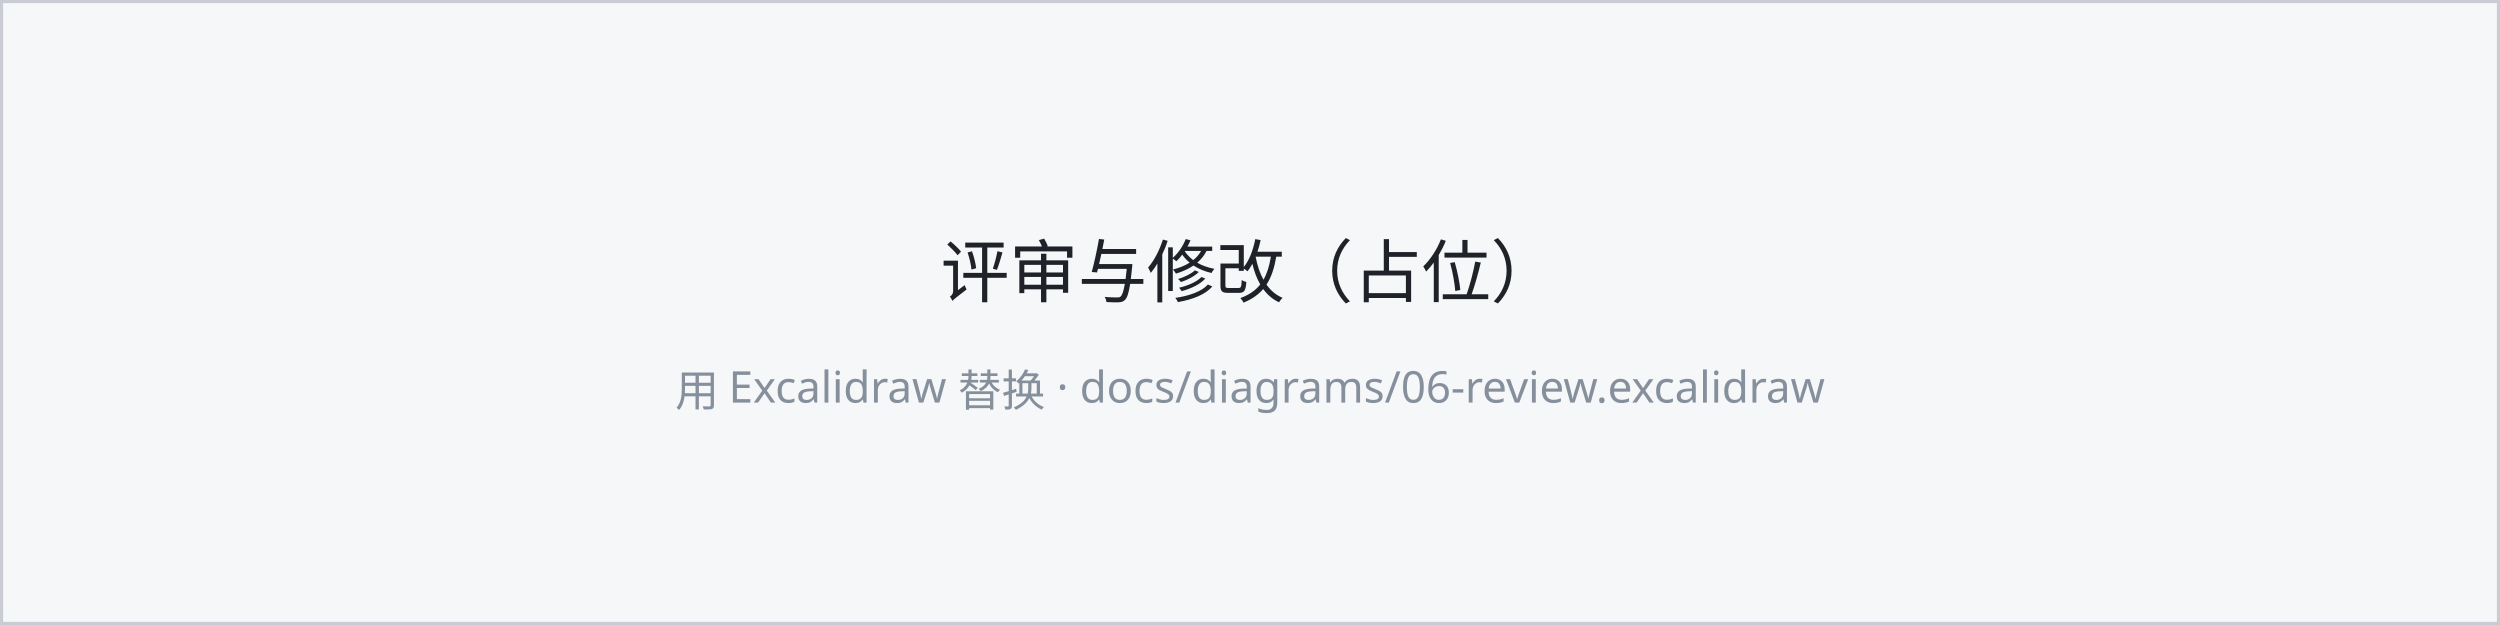
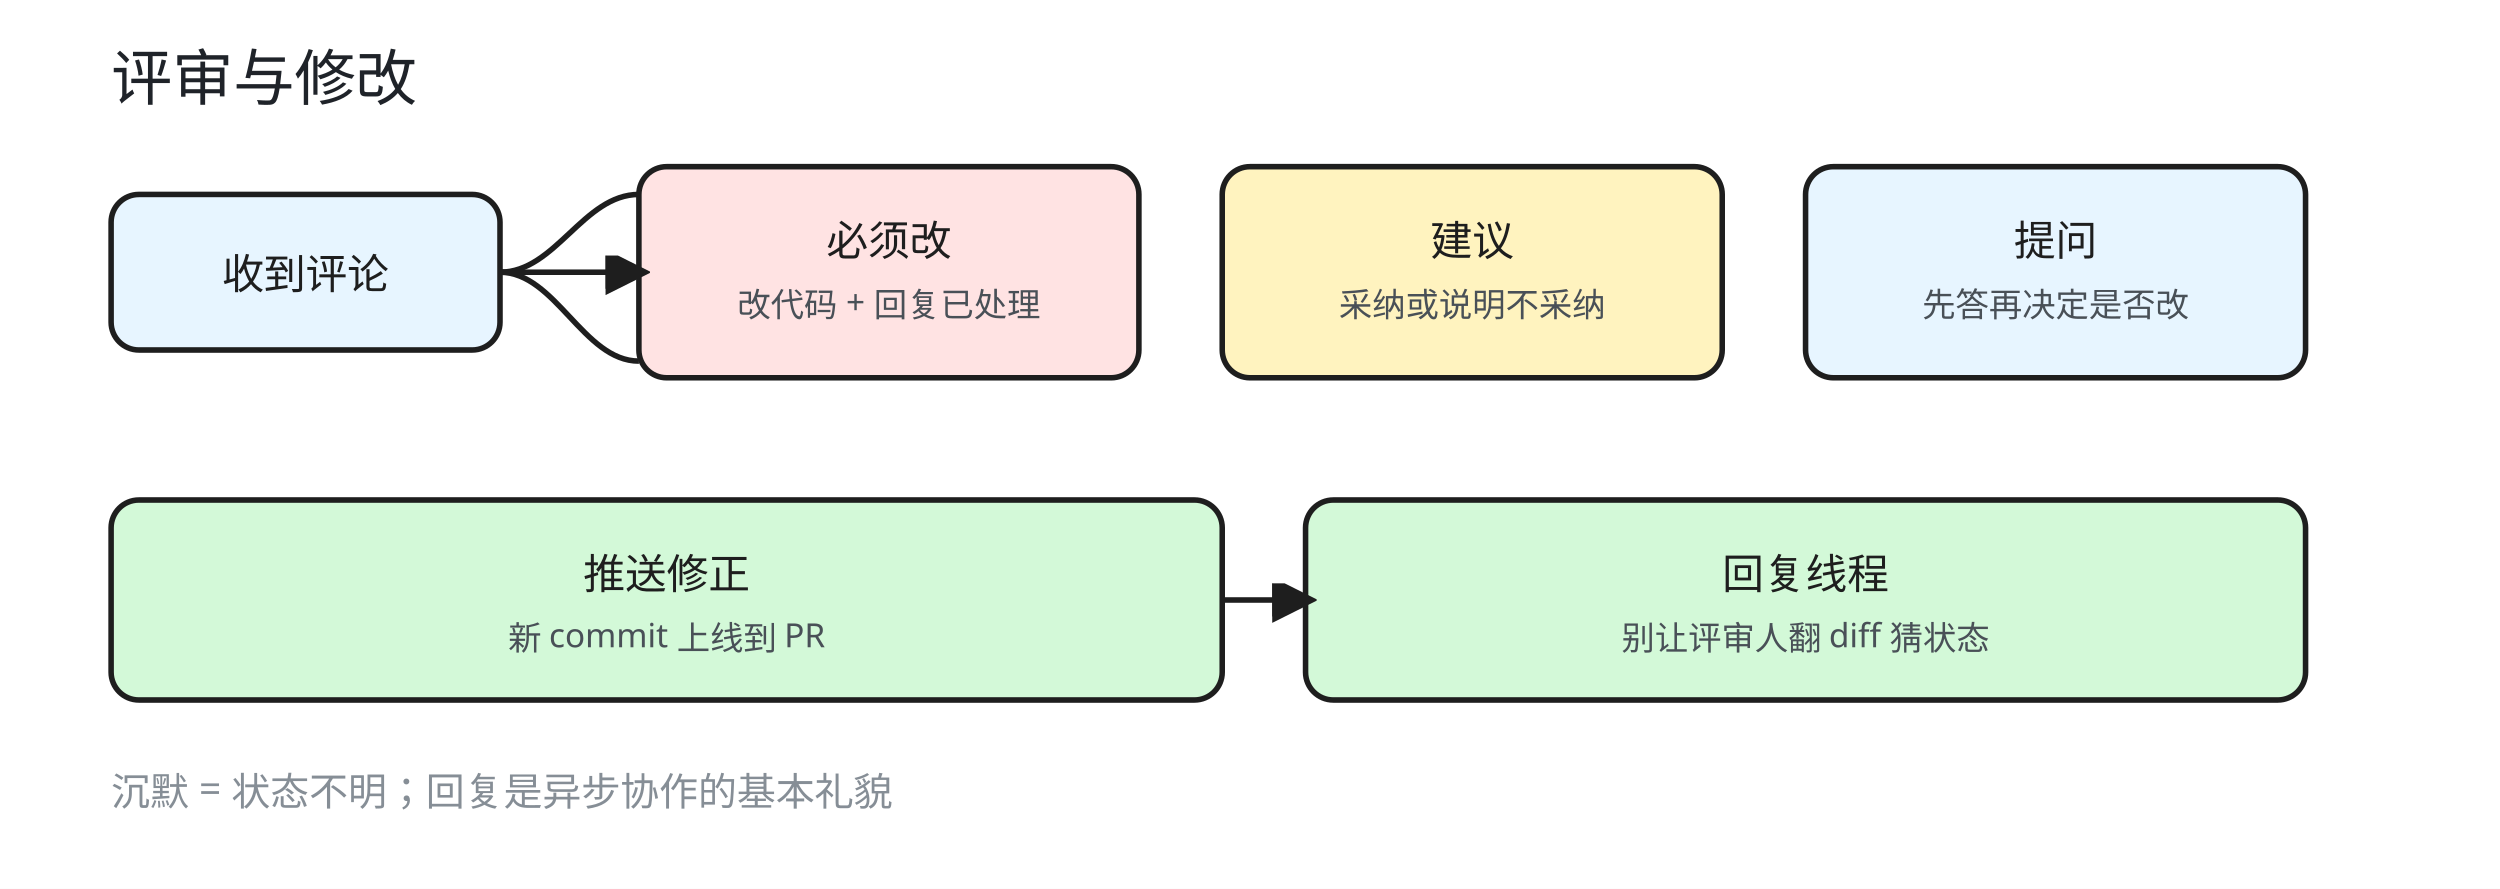
- <svg xmlns="http://www.w3.org/2000/svg" width="800" height="200" viewBox="0 0 800 200" role="img">
-   <rect width="800" height="200" fill="#f6f7f9" stroke="#c9cdd3" stroke-width="2" />
-   <text x="400" y="95" text-anchor="middle" font-family="sans-serif" font-size="22" fill="#1f2329">评审与修改（占位）</text>
-   <text x="400" y="130" text-anchor="middle" font-family="sans-serif" font-size="14" fill="#86909c">用 Excalidraw 替换 · docs/diagrams/06-review.excalidraw</text>
+ <svg xmlns="http://www.w3.org/2000/svg" width="900" height="320" viewBox="0 0 900 320" role="img" aria-labelledby="title desc">
+   <rect width="900" height="320" fill="#ffffff" />
+   <text x="40" y="36" font-family="Segoe UI, PingFang SC, Microsoft YaHei, sans-serif" font-size="22" fill="#1f2329">评审与修改</text>
+   <g font-family="Segoe UI, PingFang SC, Microsoft YaHei, sans-serif" font-size="15" fill="#1e1e1e">
+     <rect x="40" y="70" width="140" height="56" rx="10" fill="#e7f5ff" stroke="#1e1e1e" stroke-width="2" />
+     <text x="110" y="104" text-anchor="middle">收到评论</text>
+     <rect x="230" y="60" width="180" height="76" rx="10" fill="#ffe3e3" stroke="#1e1e1e" stroke-width="2" />
+     <text x="320" y="92" text-anchor="middle">必须改</text>
+     <text x="320" y="114" text-anchor="middle" font-size="12" fill="#495057">改代码 + 回复已处理</text>
+     <rect x="440" y="60" width="180" height="76" rx="10" fill="#fff3bf" stroke="#1e1e1e" stroke-width="2" />
+     <text x="530" y="92" text-anchor="middle">建议</text>
+     <text x="530" y="114" text-anchor="middle" font-size="12" fill="#495057">采纳或说明不采纳</text>
+     <rect x="650" y="60" width="180" height="76" rx="10" fill="#e7f5ff" stroke="#1e1e1e" stroke-width="2" />
+     <text x="740" y="92" text-anchor="middle">提问</text>
+     <text x="740" y="114" text-anchor="middle" font-size="12" fill="#495057">先答再决定是否改</text>
+   </g>
+   <g fill="none" stroke="#1e1e1e" stroke-width="2" marker-end="url(#a6)">
+     <defs>
+       <marker id="a6" markerWidth="8" markerHeight="8" refX="6" refY="3" orient="auto">
+         <path d="M0,0 L6,3 L0,6 Z" fill="#1e1e1e" />
+       </marker>
+     </defs>
+     <path d="M180 98 H230" />
+     <path d="M180 98 C200 98 210 70 230 70" />
+     <path d="M180 98 C200 98 210 130 230 130" />
+   </g>
+   <rect x="40" y="180" width="400" height="72" rx="10" fill="#d3f9d8" stroke="#1e1e1e" stroke-width="2" />
+   <text x="240" y="212" text-anchor="middle" font-family="Segoe UI, PingFang SC, Microsoft YaHei, sans-serif" font-size="15" fill="#1e1e1e">推送修正</text>
+   <text x="240" y="234" text-anchor="middle" font-family="Segoe UI, PingFang SC, Microsoft YaHei, sans-serif" font-size="12" fill="#495057">新 commit 上线到 PR</text>
+   <rect x="470" y="180" width="360" height="72" rx="10" fill="#d3f9d8" stroke="#1e1e1e" stroke-width="2" />
+   <text x="650" y="212" text-anchor="middle" font-family="Segoe UI, PingFang SC, Microsoft YaHei, sans-serif" font-size="15" fill="#1e1e1e">回复线程</text>
+   <text x="650" y="234" text-anchor="middle" font-family="Segoe UI, PingFang SC, Microsoft YaHei, sans-serif" font-size="12" fill="#495057">别让评审人翻 diff 猜状态</text>
+   <g fill="none" stroke="#1e1e1e" stroke-width="2" marker-end="url(#a6b)">
+     <defs>
+       <marker id="a6b" markerWidth="8" markerHeight="8" refX="6" refY="3" orient="auto">
+         <path d="M0,0 L6,3 L0,6 Z" fill="#1e1e1e" />
+       </marker>
+     </defs>
+     <path d="M440 216 H470" />
+   </g>
+   <text x="40" y="290" font-family="Segoe UI, PingFang SC, Microsoft YaHei, sans-serif" font-size="14" fill="#868e96">沉默 = 状态不明；回复是异步协作的基本礼貌</text>
</svg>
